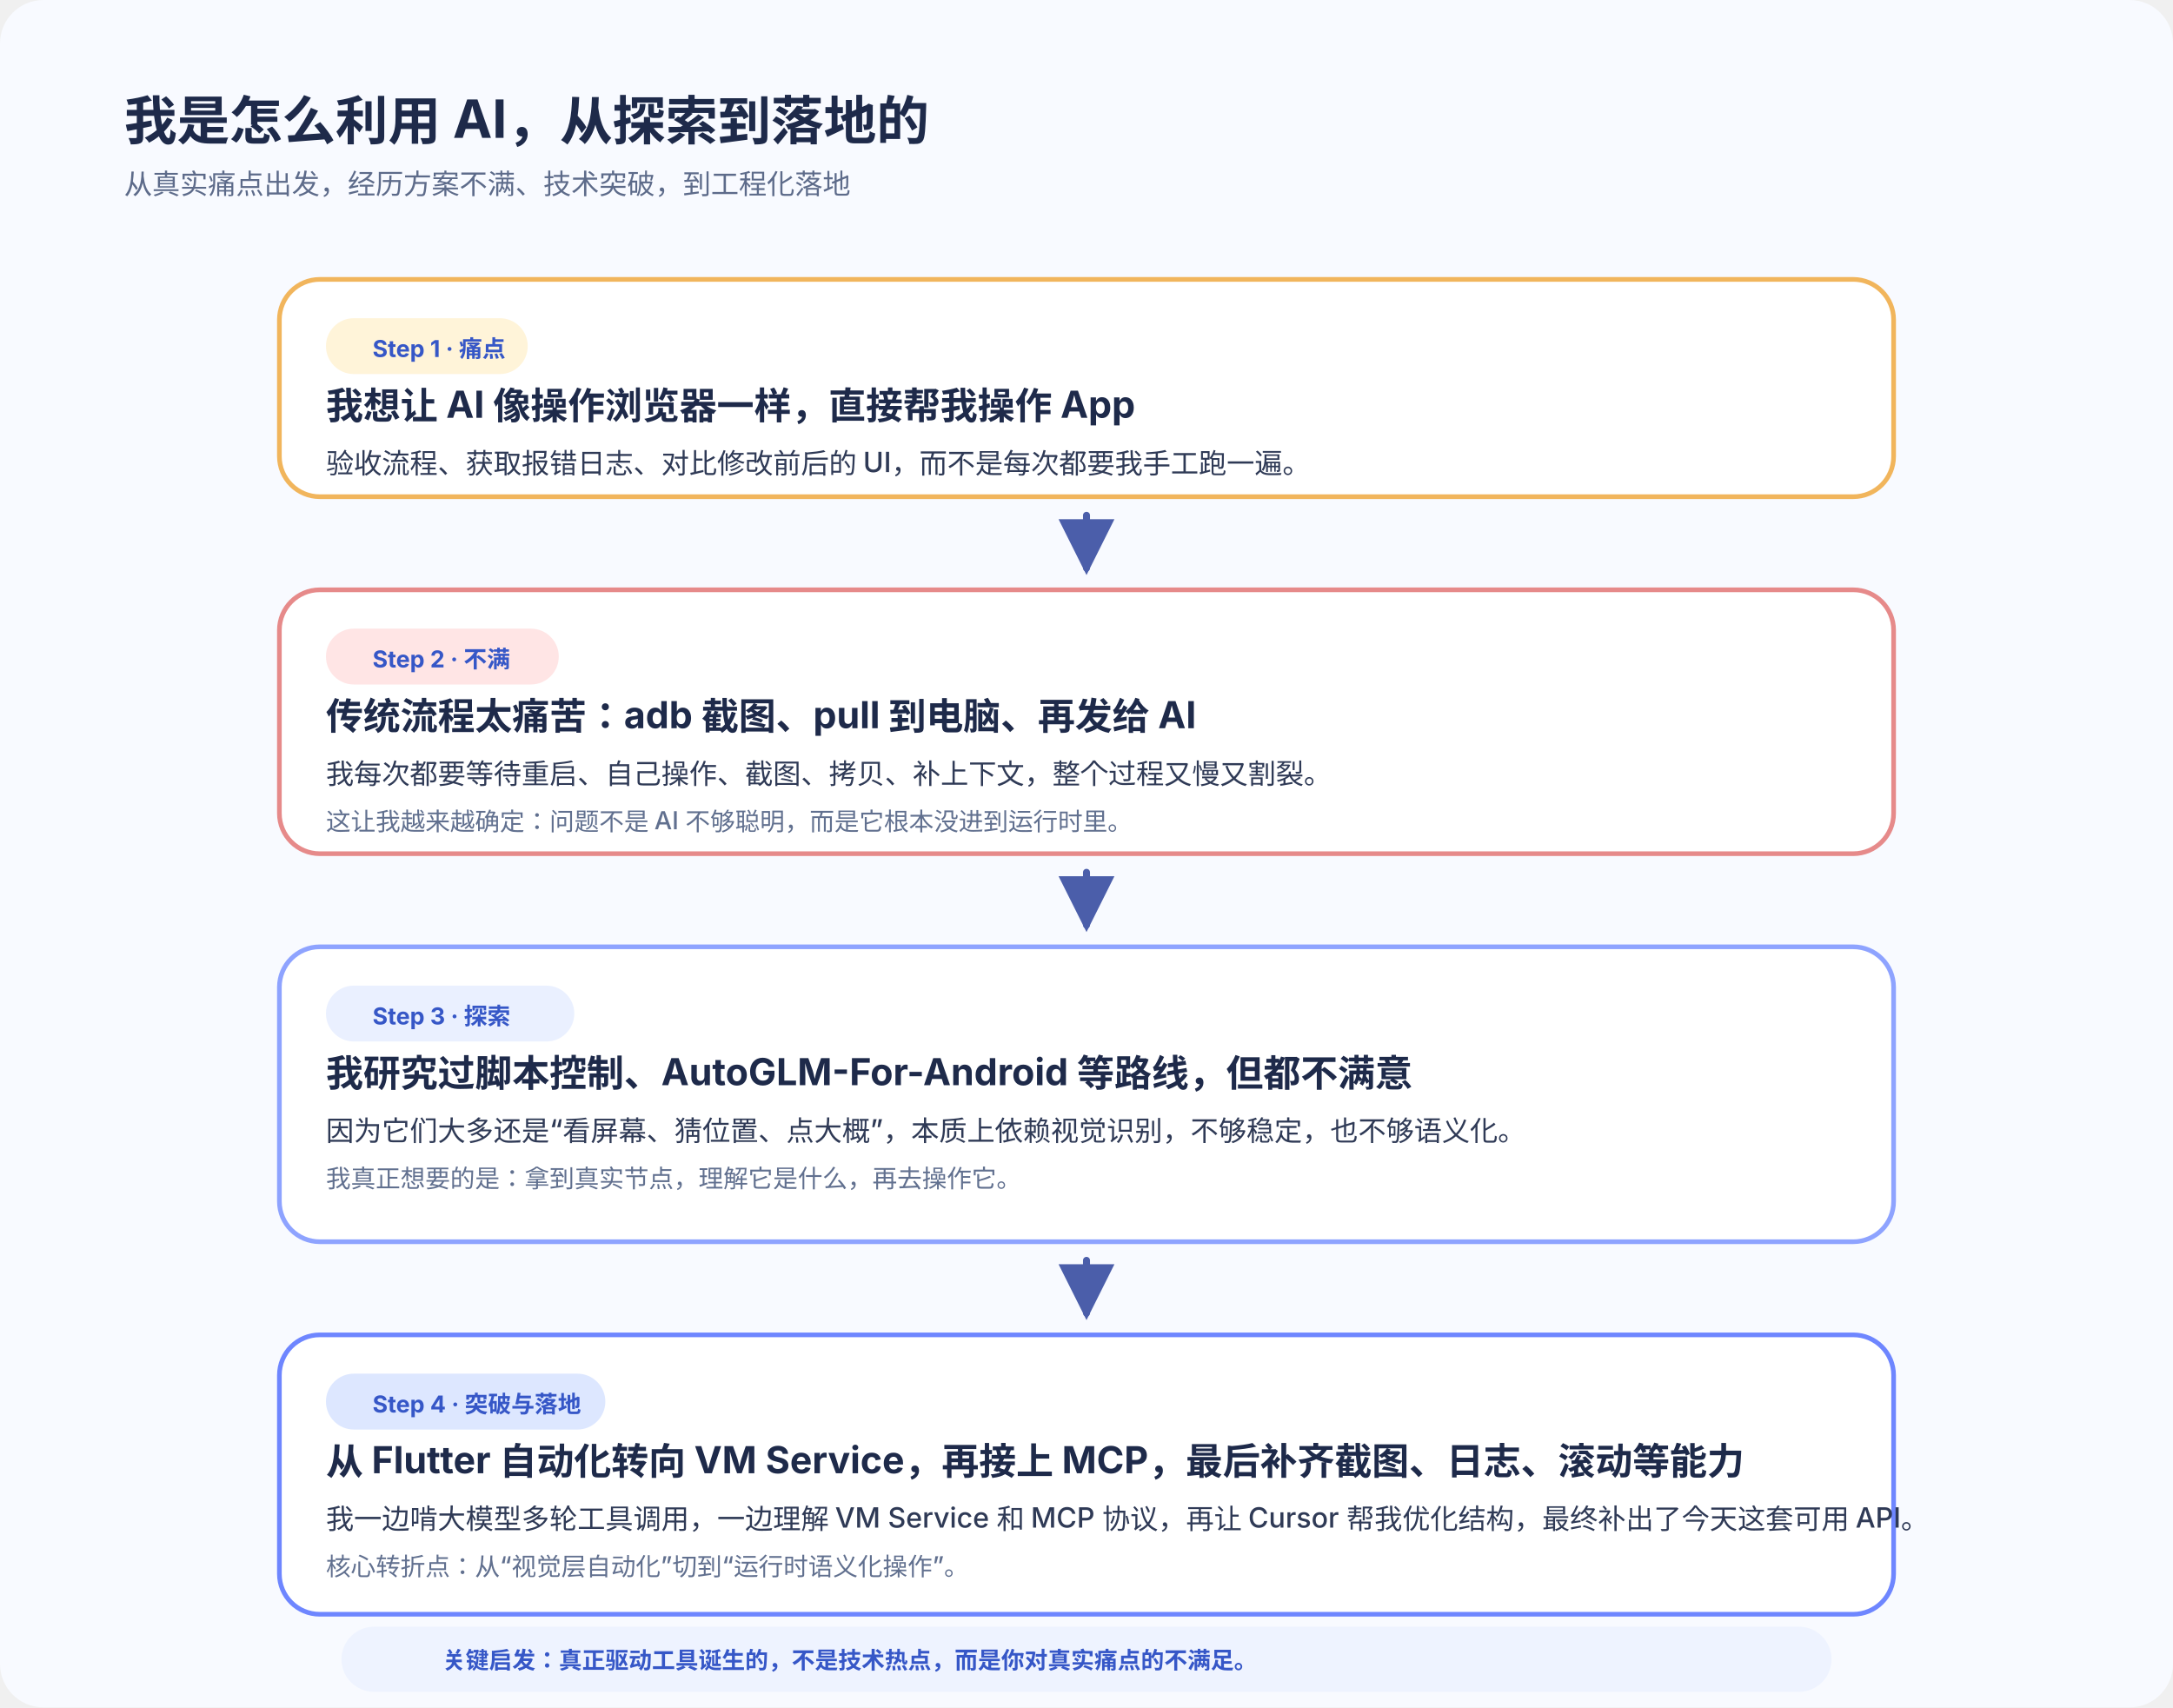
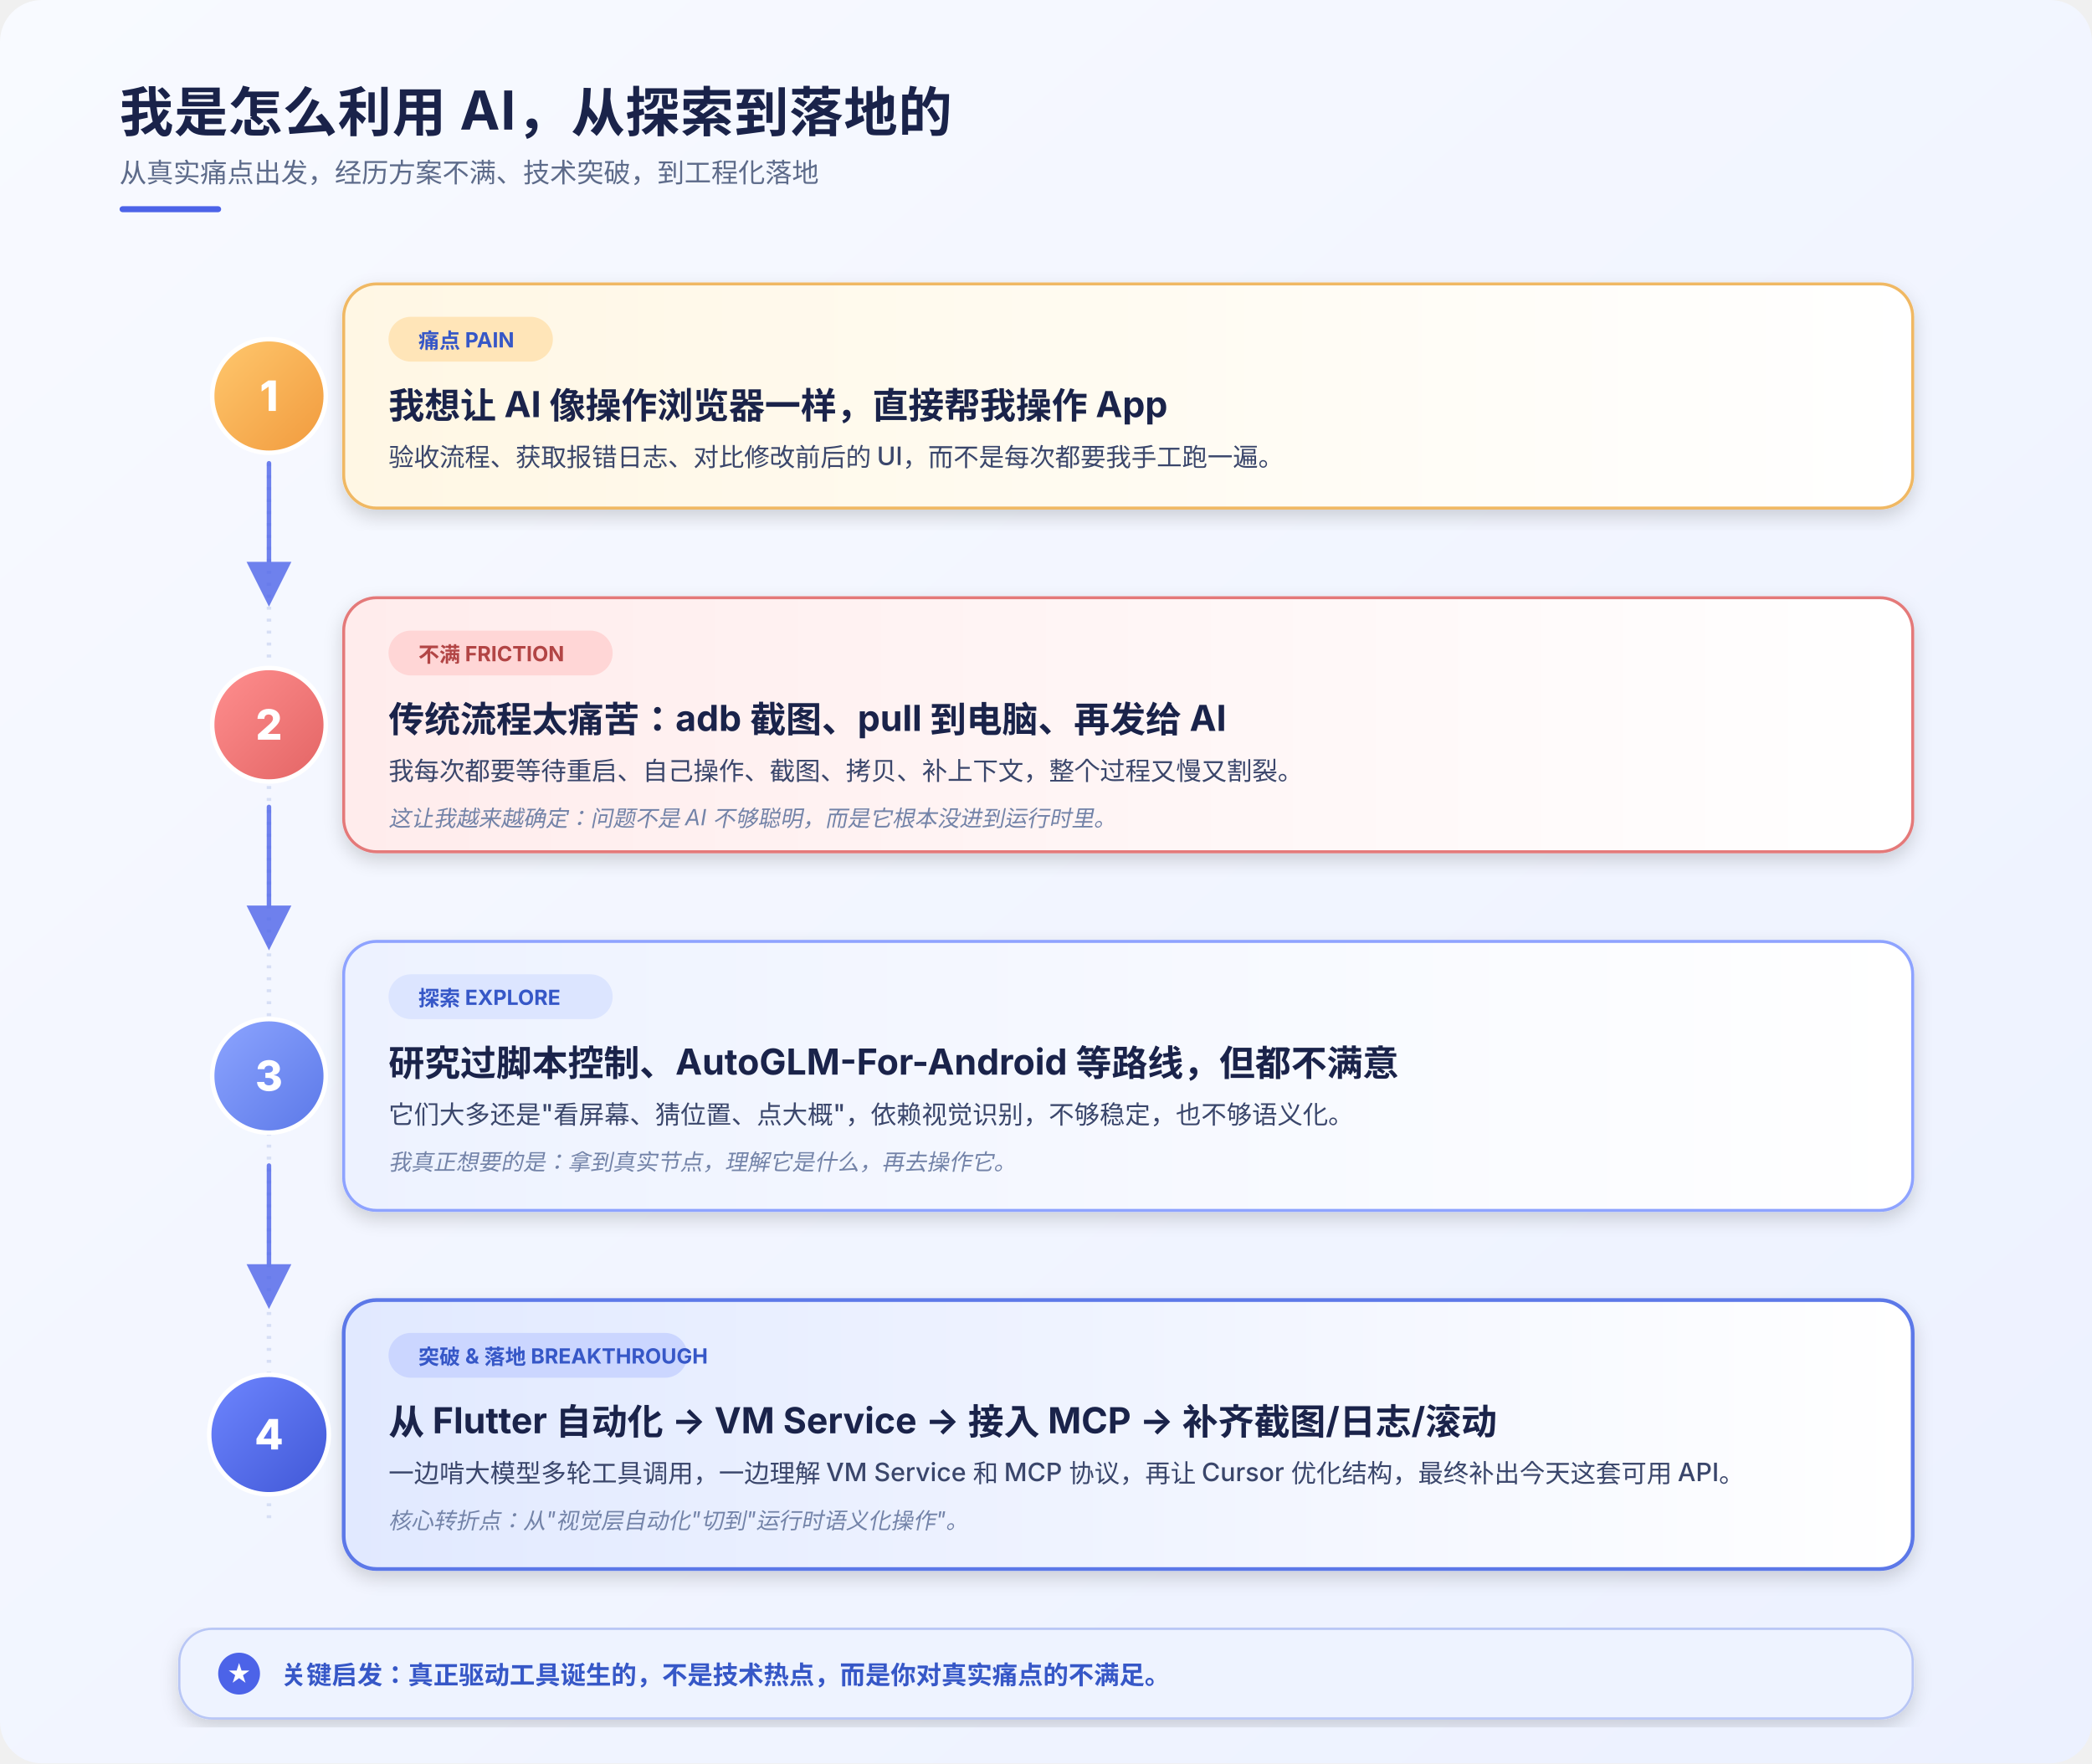
- <svg xmlns="http://www.w3.org/2000/svg" width="1400" height="1100" viewBox="0 0 1400 1100">
+ <svg xmlns="http://www.w3.org/2000/svg" width="1400" height="1180" viewBox="0 0 1400 1180">
  <defs>
-     <marker id="arrow" markerWidth="8" markerHeight="8" refX="7" refY="4" orient="auto" markerUnits="strokeWidth">
-       <path d="M0,0 L8,4 L0,8 Z" fill="#4B5EAA" />
+     <linearGradient id="bg" x1="0" y1="0" x2="1" y2="1">
+       <stop offset="0%" stop-color="#F8FAFF" />
+       <stop offset="100%" stop-color="#ECF1FF" />
+     </linearGradient>
+     <linearGradient id="step1" x1="0" y1="0" x2="1" y2="0">
+       <stop offset="0%" stop-color="#FFF7E4" />
+       <stop offset="100%" stop-color="#FFFFFF" />
+     </linearGradient>
+     <linearGradient id="step2" x1="0" y1="0" x2="1" y2="0">
+       <stop offset="0%" stop-color="#FFECEC" />
+       <stop offset="100%" stop-color="#FFFFFF" />
+     </linearGradient>
+     <linearGradient id="step3" x1="0" y1="0" x2="1" y2="0">
+       <stop offset="0%" stop-color="#EDF2FF" />
+       <stop offset="100%" stop-color="#FFFFFF" />
+     </linearGradient>
+     <linearGradient id="step4" x1="0" y1="0" x2="1" y2="0">
+       <stop offset="0%" stop-color="#E1E9FF" />
+       <stop offset="100%" stop-color="#FFFFFF" />
+     </linearGradient>
+     <linearGradient id="badge1" x1="0" y1="0" x2="1" y2="1">
+       <stop offset="0%" stop-color="#FFC86E" />
+       <stop offset="100%" stop-color="#F19A3D" />
+     </linearGradient>
+     <linearGradient id="badge2" x1="0" y1="0" x2="1" y2="1">
+       <stop offset="0%" stop-color="#FF8F8F" />
+       <stop offset="100%" stop-color="#E36464" />
+     </linearGradient>
+     <linearGradient id="badge3" x1="0" y1="0" x2="1" y2="1">
+       <stop offset="0%" stop-color="#8DA5FF" />
+       <stop offset="100%" stop-color="#5B78E8" />
+     </linearGradient>
+     <linearGradient id="badge4" x1="0" y1="0" x2="1" y2="1">
+       <stop offset="0%" stop-color="#6E86FF" />
+       <stop offset="100%" stop-color="#4057D6" />
+     </linearGradient>
+     <filter id="softShadow" x="-10%" y="-10%" width="120%" height="120%">
+       <feGaussianBlur in="SourceAlpha" stdDeviation="6" />
+       <feOffset dx="0" dy="5" result="off" />
+       <feComponentTransfer>
+         <feFuncA type="linear" slope="0.16" />
+       </feComponentTransfer>
+       <feMerge>
+         <feMergeNode />
+         <feMergeNode in="SourceGraphic" />
+       </feMerge>
+     </filter>
+     <marker id="arrow" markerWidth="10" markerHeight="10" refX="8" refY="5" orient="auto">
+       <path d="M0,0 L10,5 L0,10 Z" fill="#4C63E8" />
    </marker>
    <style>
-       .title { font: 700 34px -apple-system,BlinkMacSystemFont,'Segoe UI',sans-serif; fill: #1E2A4A; }
-       .subtitle { font: 500 18px -apple-system,BlinkMacSystemFont,'Segoe UI',sans-serif; fill: #5D6B8A; }
-       .h { font: 700 24px -apple-system,BlinkMacSystemFont,'Segoe UI',sans-serif; fill: #1E2A4A; }
-       .b { font: 500 18px -apple-system,BlinkMacSystemFont,'Segoe UI',sans-serif; fill: #2F3A56; }
-       .small { font: 500 16px -apple-system,BlinkMacSystemFont,'Segoe UI',sans-serif; fill: #61708F; }
-       .tag { font: 700 15px -apple-system,BlinkMacSystemFont,'Segoe UI',sans-serif; fill: #3657C7; }
+       .title { font: 700 36px -apple-system,BlinkMacSystemFont,'Segoe UI','PingFang SC',sans-serif; fill: #1A234A; letter-spacing: 0.5px; }
+       .subtitle { font: 500 18px -apple-system,BlinkMacSystemFont,'Segoe UI','PingFang SC',sans-serif; fill: #5D6B8A; }
+       .h { font: 700 24px -apple-system,BlinkMacSystemFont,'Segoe UI','PingFang SC',sans-serif; fill: #1A234A; }
+       .b { font: 500 17px -apple-system,BlinkMacSystemFont,'Segoe UI','PingFang SC',sans-serif; fill: #3A466B; }
+       .small { font: 400 15px -apple-system,BlinkMacSystemFont,'Segoe UI','PingFang SC',sans-serif; fill: #7383A8; font-style: italic; }
+       .stepLabel { font: 700 15px -apple-system,BlinkMacSystemFont,'Segoe UI','PingFang SC',sans-serif; fill: #FFFFFF; letter-spacing: 0.5px; }
+       .stepNum { font: 800 28px -apple-system,BlinkMacSystemFont,'Segoe UI',sans-serif; fill: #FFFFFF; }
+       .callout { font: 700 17px -apple-system,BlinkMacSystemFont,'Segoe UI','PingFang SC',sans-serif; fill: #3657C7; }
    </style>
  </defs>
-   <rect width="1400" height="1100" rx="28" fill="#F8FAFF" />
-   <text x="80" y="90" class="title">我是怎么利用 AI，从探索到落地的</text>
-   <text x="80" y="125" class="subtitle">从真实痛点出发，经历方案不满、技术突破，到工程化落地</text>
-   <rect x="180" y="180" width="1040" height="140" rx="26" fill="#FFFFFF" stroke="#F1B55C" stroke-width="3" />
-   <rect x="210" y="205" width="130" height="36" rx="18" fill="#FFF4D9" />
-   <text x="240" y="230" class="tag">Step 1 · 痛点</text>
-   <text x="210" y="270" class="h">我想让 AI 像操作浏览器一样，直接帮我操作 App</text>
-   <text x="210" y="305" class="b">验收流程、获取报错日志、对比修改前后的 UI，而不是每次都要我手工跑一遍。</text>
-   <line x1="700" y1="332" x2="700" y2="366" stroke="#4B5EAA" stroke-width="4.5" stroke-linecap="round" marker-end="url(#arrow)" />
-   <rect x="180" y="380" width="1040" height="170" rx="26" fill="#FFFFFF" stroke="#E68A8A" stroke-width="3" />
-   <rect x="210" y="405" width="150" height="36" rx="18" fill="#FFE5E5" />
-   <text x="240" y="430" class="tag">Step 2 · 不满</text>
-   <text x="210" y="470" class="h">传统流程太痛苦：adb 截图、pull 到电脑、再发给 AI</text>
-   <text x="210" y="505" class="b">我每次都要等待重启、自己操作、截图、拷贝、补上下文，整个过程又慢又割裂。</text>
-   <text x="210" y="535" class="small">这让我越来越确定：问题不是 AI 不够聪明，而是它根本没进到运行时里。</text>
-   <line x1="700" y1="562" x2="700" y2="596" stroke="#4B5EAA" stroke-width="4.5" stroke-linecap="round" marker-end="url(#arrow)" />
-   <rect x="180" y="610" width="1040" height="190" rx="26" fill="#FFFFFF" stroke="#8EA3FF" stroke-width="3" />
-   <rect x="210" y="635" width="160" height="36" rx="18" fill="#EAF0FF" />
-   <text x="240" y="660" class="tag">Step 3 · 探索</text>
-   <text x="210" y="700" class="h">我研究过脚本控制、AutoGLM-For-Android 等路线，但都不满意</text>
-   <text x="210" y="735" class="b">因为它们大多还是“看屏幕、猜位置、点大概”，本质上依赖视觉识别，不够稳定，也不够语义化。</text>
-   <text x="210" y="765" class="small">我真正想要的是：拿到真实节点，理解它是什么，再去操作它。</text>
-   <line x1="700" y1="812" x2="700" y2="846" stroke="#4B5EAA" stroke-width="4.5" stroke-linecap="round" marker-end="url(#arrow)" />
-   <rect x="180" y="860" width="1040" height="180" rx="26" fill="#FFFFFF" stroke="#6E86FF" stroke-width="3" />
-   <rect x="210" y="885" width="180" height="36" rx="18" fill="#DDE7FF" />
-   <text x="240" y="910" class="tag">Step 4 · 突破与落地</text>
-   <text x="210" y="950" class="h">从 Flutter 自动化转向 VM Service，再接上 MCP，最后补齐截图、日志、滚动等能力</text>
-   <text x="210" y="985" class="b">我一边啃大模型多轮工具调用，一边理解 VM Service 和 MCP 协议，再让 Cursor 帮我优化结构，最终补出了今天这套可用 API。</text>
-   <text x="210" y="1015" class="small">核心转折点：从“视觉层自动化”切到“运行时语义化操作”。</text>
-   <rect x="220" y="1048" width="960" height="42" rx="21" fill="#EEF3FF" />
-   <text x="285" y="1075" class="tag">关键启发：真正驱动工具诞生的，不是技术热点，而是你对真实痛点的不满足。</text>
+   <rect width="1400" height="1180" rx="28" fill="url(#bg)" />
+   <text x="80" y="88" class="title">我是怎么利用 AI，从探索到落地的</text>
+   <text x="80" y="122" class="subtitle">从真实痛点出发，经历方案不满、技术突破，到工程化落地</text>
+   <rect x="80" y="138" width="68" height="4" rx="2" fill="#4C63E8" />
+   <line x1="180" y1="230" x2="180" y2="1020" stroke="#D7DFF5" stroke-width="3" stroke-dasharray="2 6" />
+   <g filter="url(#softShadow)">
+     <rect x="230" y="190" width="1050" height="150" rx="22" fill="url(#step1)" stroke="#F0B863" stroke-width="2" />
+   </g>
+   <circle cx="180" cy="265" r="38" fill="url(#badge1)" />
+   <circle cx="180" cy="265" r="38" fill="none" stroke="#FFFFFF" stroke-width="3" />
+   <text x="180" y="275" class="stepNum" text-anchor="middle">1</text>
+   <rect x="260" y="212" width="110" height="30" rx="15" fill="#FFE5B8" />
+   <text x="280" y="233" class="callout" style="font-size:14px">痛点 PAIN</text>
+   <text x="260" y="280" class="h">我想让 AI 像操作浏览器一样，直接帮我操作 App</text>
+   <text x="260" y="312" class="b">验收流程、获取报错日志、对比修改前后的 UI，而不是每次都要我手工跑一遍。</text>
+   <path d="M180 310 L180 400" stroke="#4C63E8" stroke-width="3" stroke-linecap="round" marker-end="url(#arrow)" opacity="0.8" />
+   <g filter="url(#softShadow)">
+     <rect x="230" y="400" width="1050" height="170" rx="22" fill="url(#step2)" stroke="#E47979" stroke-width="2" />
+   </g>
+   <circle cx="180" cy="485" r="38" fill="url(#badge2)" />
+   <circle cx="180" cy="485" r="38" fill="none" stroke="#FFFFFF" stroke-width="3" />
+   <text x="180" y="495" class="stepNum" text-anchor="middle">2</text>
+   <rect x="260" y="422" width="150" height="30" rx="15" fill="#FFD6D6" />
+   <text x="280" y="443" class="callout" style="font-size:14px; fill:#B24545">不满 FRICTION</text>
+   <text x="260" y="490" class="h">传统流程太痛苦：adb 截图、pull 到电脑、再发给 AI</text>
+   <text x="260" y="522" class="b">我每次都要等待重启、自己操作、截图、拷贝、补上下文，整个过程又慢又割裂。</text>
+   <text x="260" y="553" class="small">这让我越来越确定：问题不是 AI 不够聪明，而是它根本没进到运行时里。</text>
+   <path d="M180 540 L180 630" stroke="#4C63E8" stroke-width="3" stroke-linecap="round" marker-end="url(#arrow)" opacity="0.8" />
+   <g filter="url(#softShadow)">
+     <rect x="230" y="630" width="1050" height="180" rx="22" fill="url(#step3)" stroke="#8EA3FF" stroke-width="2" />
+   </g>
+   <circle cx="180" cy="720" r="38" fill="url(#badge3)" />
+   <circle cx="180" cy="720" r="38" fill="none" stroke="#FFFFFF" stroke-width="3" />
+   <text x="180" y="730" class="stepNum" text-anchor="middle">3</text>
+   <rect x="260" y="652" width="150" height="30" rx="15" fill="#DCE5FF" />
+   <text x="280" y="673" class="callout" style="font-size:14px">探索 EXPLORE</text>
+   <text x="260" y="720" class="h">研究过脚本控制、AutoGLM-For-Android 等路线，但都不满意</text>
+   <text x="260" y="752" class="b">它们大多还是"看屏幕、猜位置、点大概"，依赖视觉识别，不够稳定，也不够语义化。</text>
+   <text x="260" y="783" class="small">我真正想要的是：拿到真实节点，理解它是什么，再去操作它。</text>
+   <path d="M180 780 L180 870" stroke="#4C63E8" stroke-width="3" stroke-linecap="round" marker-end="url(#arrow)" opacity="0.8" />
+   <g filter="url(#softShadow)">
+     <rect x="230" y="870" width="1050" height="180" rx="22" fill="url(#step4)" stroke="#5B78E8" stroke-width="2.5" />
+   </g>
+   <circle cx="180" cy="960" r="40" fill="url(#badge4)" />
+   <circle cx="180" cy="960" r="40" fill="none" stroke="#FFFFFF" stroke-width="3" />
+   <text x="180" y="970" class="stepNum" text-anchor="middle">4</text>
+   <rect x="260" y="892" width="200" height="30" rx="15" fill="#CBD6FF" />
+   <text x="280" y="913" class="callout" style="font-size:14px">突破 &amp; 落地 BREAKTHROUGH</text>
+   <text x="260" y="960" class="h">从 Flutter 自动化 → VM Service → 接入 MCP → 补齐截图/日志/滚动</text>
+   <text x="260" y="992" class="b">一边啃大模型多轮工具调用，一边理解 VM Service 和 MCP 协议，再让 Cursor 优化结构，最终补出今天这套可用 API。</text>
+   <text x="260" y="1023" class="small">核心转折点：从"视觉层自动化"切到"运行时语义化操作"。</text>
+   <g filter="url(#softShadow)">
+     <rect x="120" y="1090" width="1160" height="60" rx="22" fill="#EEF3FF" stroke="#B8C6F5" stroke-width="1.5" />
+   </g>
+   <circle cx="160" cy="1120" r="14" fill="#4C63E8" />
+   <text x="160" y="1126" class="stepNum" text-anchor="middle" style="font-size:16px">★</text>
+   <text x="188" y="1127" class="callout">关键启发：真正驱动工具诞生的，不是技术热点，而是你对真实痛点的不满足。</text>
</svg>
